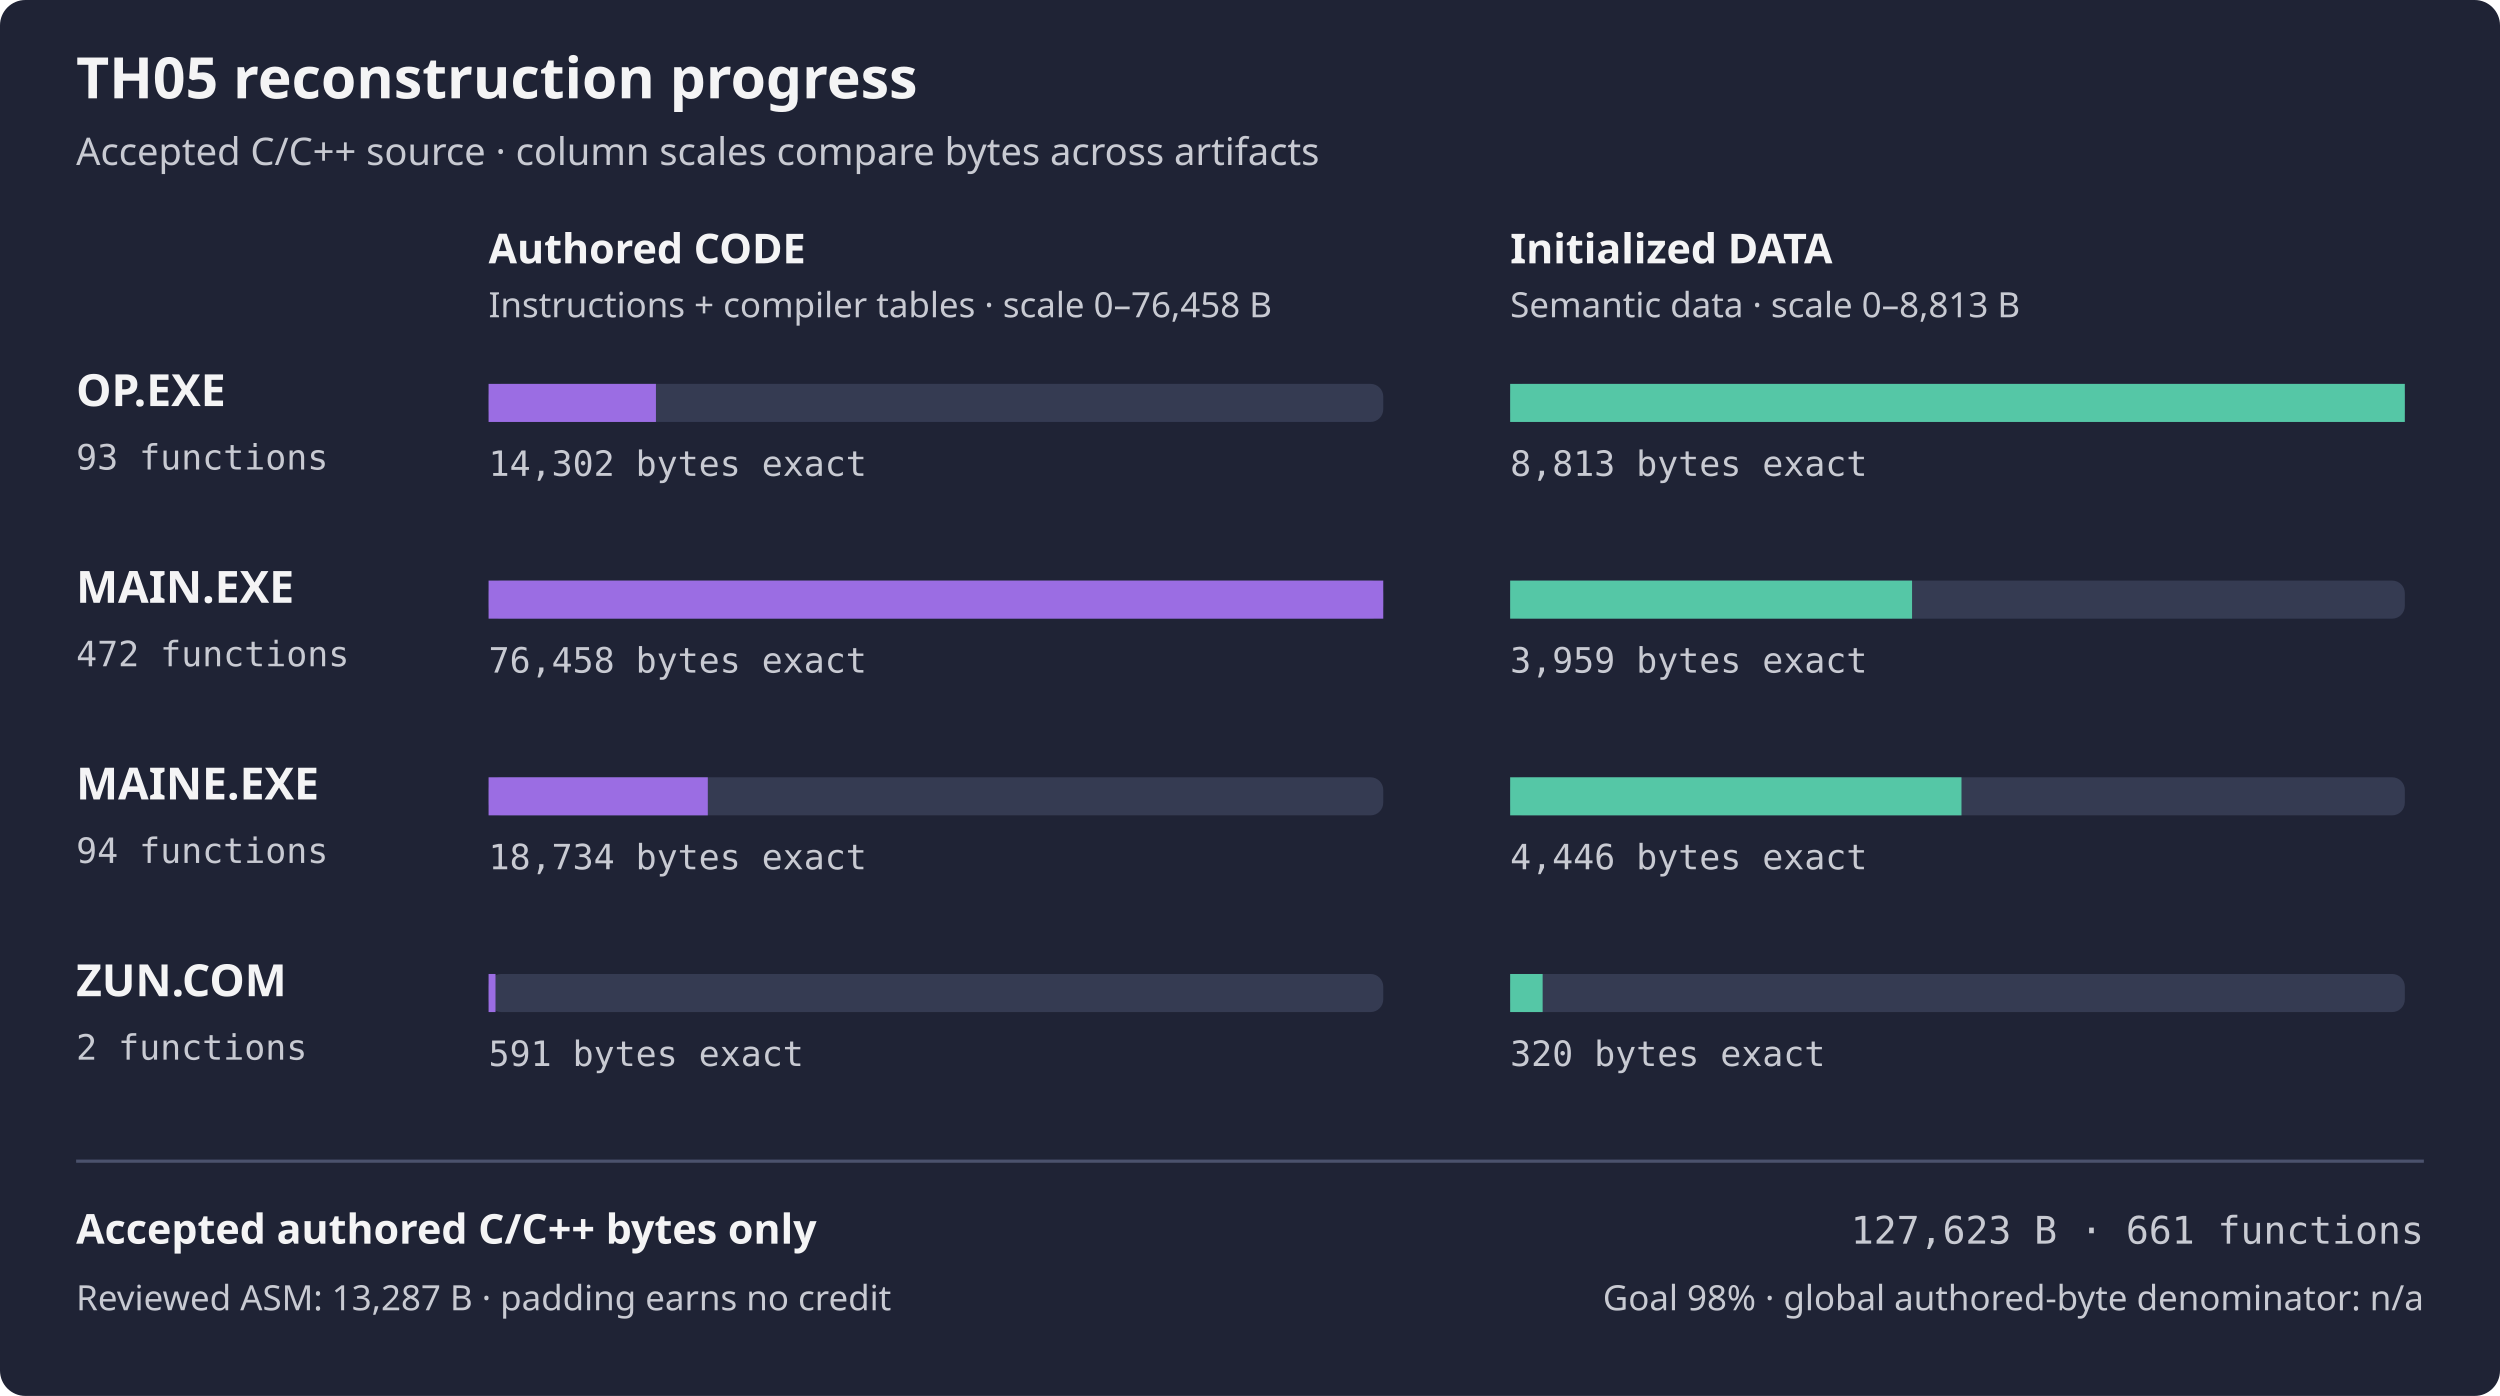
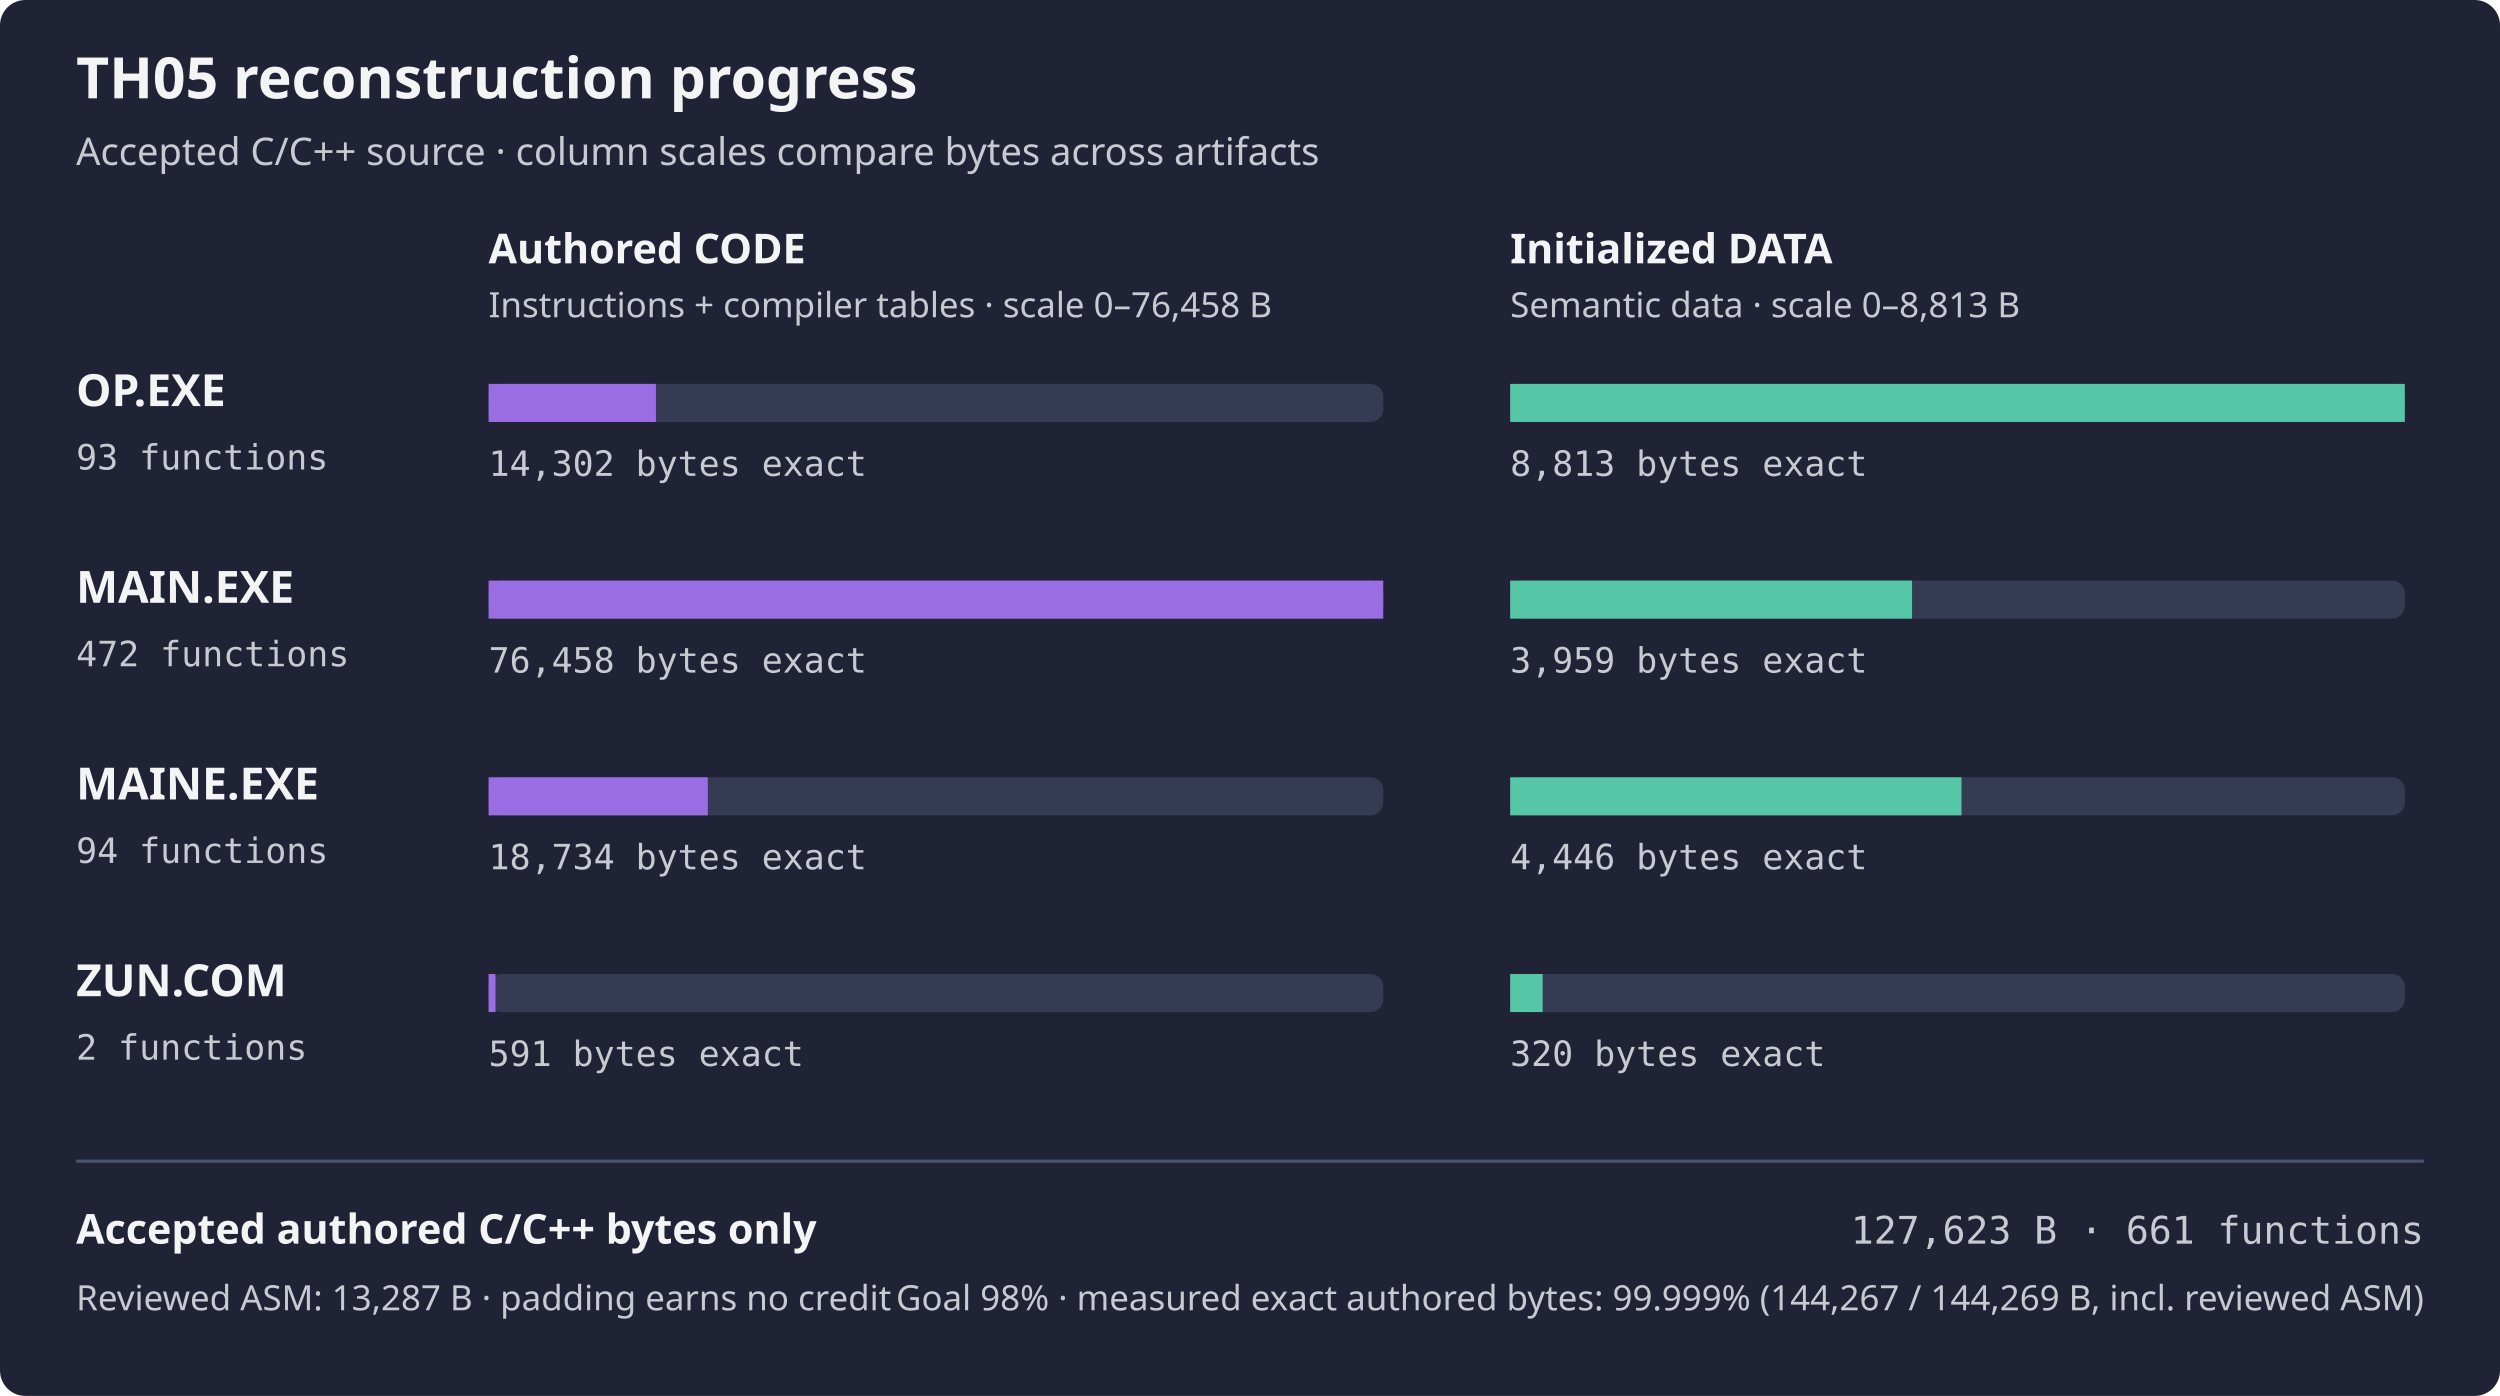
<svg xmlns="http://www.w3.org/2000/svg" width="788" height="440" viewBox="0 0 788 440" role="img" aria-labelledby="title desc">
  <rect width="788" height="440" rx="8" fill="#1f2335" />
  <text x="24" y="31" fill="#f4f4f5" font-family="sans-serif" font-size="18" font-weight="600">TH05 reconstruction progress</text>
  <text x="24" y="52" fill="#c8cad2" font-family="sans-serif" font-size="12">Accepted C/C++ source · column scales compare bytes across artifacts</text>
  <text x="154" y="83" fill="#f4f4f5" font-family="sans-serif" font-size="13" font-weight="600">Authored CODE</text>
  <text x="476" y="83" fill="#f4f4f5" font-family="sans-serif" font-size="13" font-weight="600">Initialized DATA</text>
  <text x="154" y="100" fill="#c8cad2" font-family="sans-serif" font-size="11">Instructions + compiler tables · scale 0–76,458 B</text>
  <text x="476" y="100" fill="#c8cad2" font-family="sans-serif" font-size="11">Semantic data · scale 0–8,813 B</text>
  <text x="24" y="128" fill="#f4f4f5" font-family="sans-serif" font-size="14" font-weight="600">OP.EXE</text>
  <text x="24" y="148" fill="#c8cad2" font-family="monospace" font-size="11">93 functions</text>
  <rect x="154" y="121" width="282" height="12" rx="4" fill="#353b52" />
  <rect x="154" y="121" width="52.75" height="12" fill="#9b6de3" />
  <rect x="476" y="121" width="282" height="12" rx="4" fill="#353b52" />
  <rect x="476" y="121" width="282.00" height="12" fill="#55c7a6" />
  <text x="154" y="150" fill="#c8cad2" font-family="monospace" font-size="11">14,302 bytes exact</text>
  <text x="476" y="150" fill="#c8cad2" font-family="monospace" font-size="11">8,813 bytes exact</text>
  <text x="24" y="190" fill="#f4f4f5" font-family="sans-serif" font-size="14" font-weight="600">MAIN.EXE</text>
  <text x="24" y="210" fill="#c8cad2" font-family="monospace" font-size="11">472 functions</text>
  <rect x="154" y="183" width="282" height="12" rx="4" fill="#353b52" />
  <rect x="154" y="183" width="282.00" height="12" fill="#9b6de3" />
  <rect x="476" y="183" width="282" height="12" rx="4" fill="#353b52" />
  <rect x="476" y="183" width="126.68" height="12" fill="#55c7a6" />
  <text x="154" y="212" fill="#c8cad2" font-family="monospace" font-size="11">76,458 bytes exact</text>
  <text x="476" y="212" fill="#c8cad2" font-family="monospace" font-size="11">3,959 bytes exact</text>
  <text x="24" y="252" fill="#f4f4f5" font-family="sans-serif" font-size="14" font-weight="600">MAINE.EXE</text>
  <text x="24" y="272" fill="#c8cad2" font-family="monospace" font-size="11">94 functions</text>
  <rect x="154" y="245" width="282" height="12" rx="4" fill="#353b52" />
  <rect x="154" y="245" width="69.10" height="12" fill="#9b6de3" />
  <rect x="476" y="245" width="282" height="12" rx="4" fill="#353b52" />
  <rect x="476" y="245" width="142.26" height="12" fill="#55c7a6" />
  <text x="154" y="274" fill="#c8cad2" font-family="monospace" font-size="11">18,734 bytes exact</text>
  <text x="476" y="274" fill="#c8cad2" font-family="monospace" font-size="11">4,446 bytes exact</text>
  <text x="24" y="314" fill="#f4f4f5" font-family="sans-serif" font-size="14" font-weight="600">ZUN.COM</text>
  <text x="24" y="334" fill="#c8cad2" font-family="monospace" font-size="11">2 functions</text>
  <rect x="154" y="307" width="282" height="12" rx="4" fill="#353b52" />
  <rect x="154" y="307" width="2.18" height="12" fill="#9b6de3" />
  <rect x="476" y="307" width="282" height="12" rx="4" fill="#353b52" />
  <rect x="476" y="307" width="10.24" height="12" fill="#55c7a6" />
  <text x="154" y="336" fill="#c8cad2" font-family="monospace" font-size="11">591 bytes exact</text>
  <text x="476" y="336" fill="#c8cad2" font-family="monospace" font-size="11">320 bytes exact</text>
  <path d="M24 366 H764" stroke="#4b526d" />
  <text x="24" y="392" fill="#f4f4f5" font-family="sans-serif" font-size="13" font-weight="600">Accepted authored C/C++ bytes only</text>
  <text x="764" y="392" fill="#c8cad2" font-family="monospace" text-anchor="end" font-size="12">127,623 B · 661 functions</text>
  <text x="24" y="413" fill="#c8cad2" font-family="sans-serif" font-size="11">Reviewed ASM: 13,287 B · padding earns no credit</text>
-   <text x="764" y="413" fill="#c8cad2" font-family="sans-serif" text-anchor="end" font-size="11">Goal 98% · global authored-byte denominator: n/a</text>
+   <text x="764" y="413" fill="#c8cad2" font-family="sans-serif" text-anchor="end" font-size="11">Goal 98% · measured exact authored bytes: 99.999% (144,267 / 144,269 B, incl. reviewed ASM)</text>
</svg>
